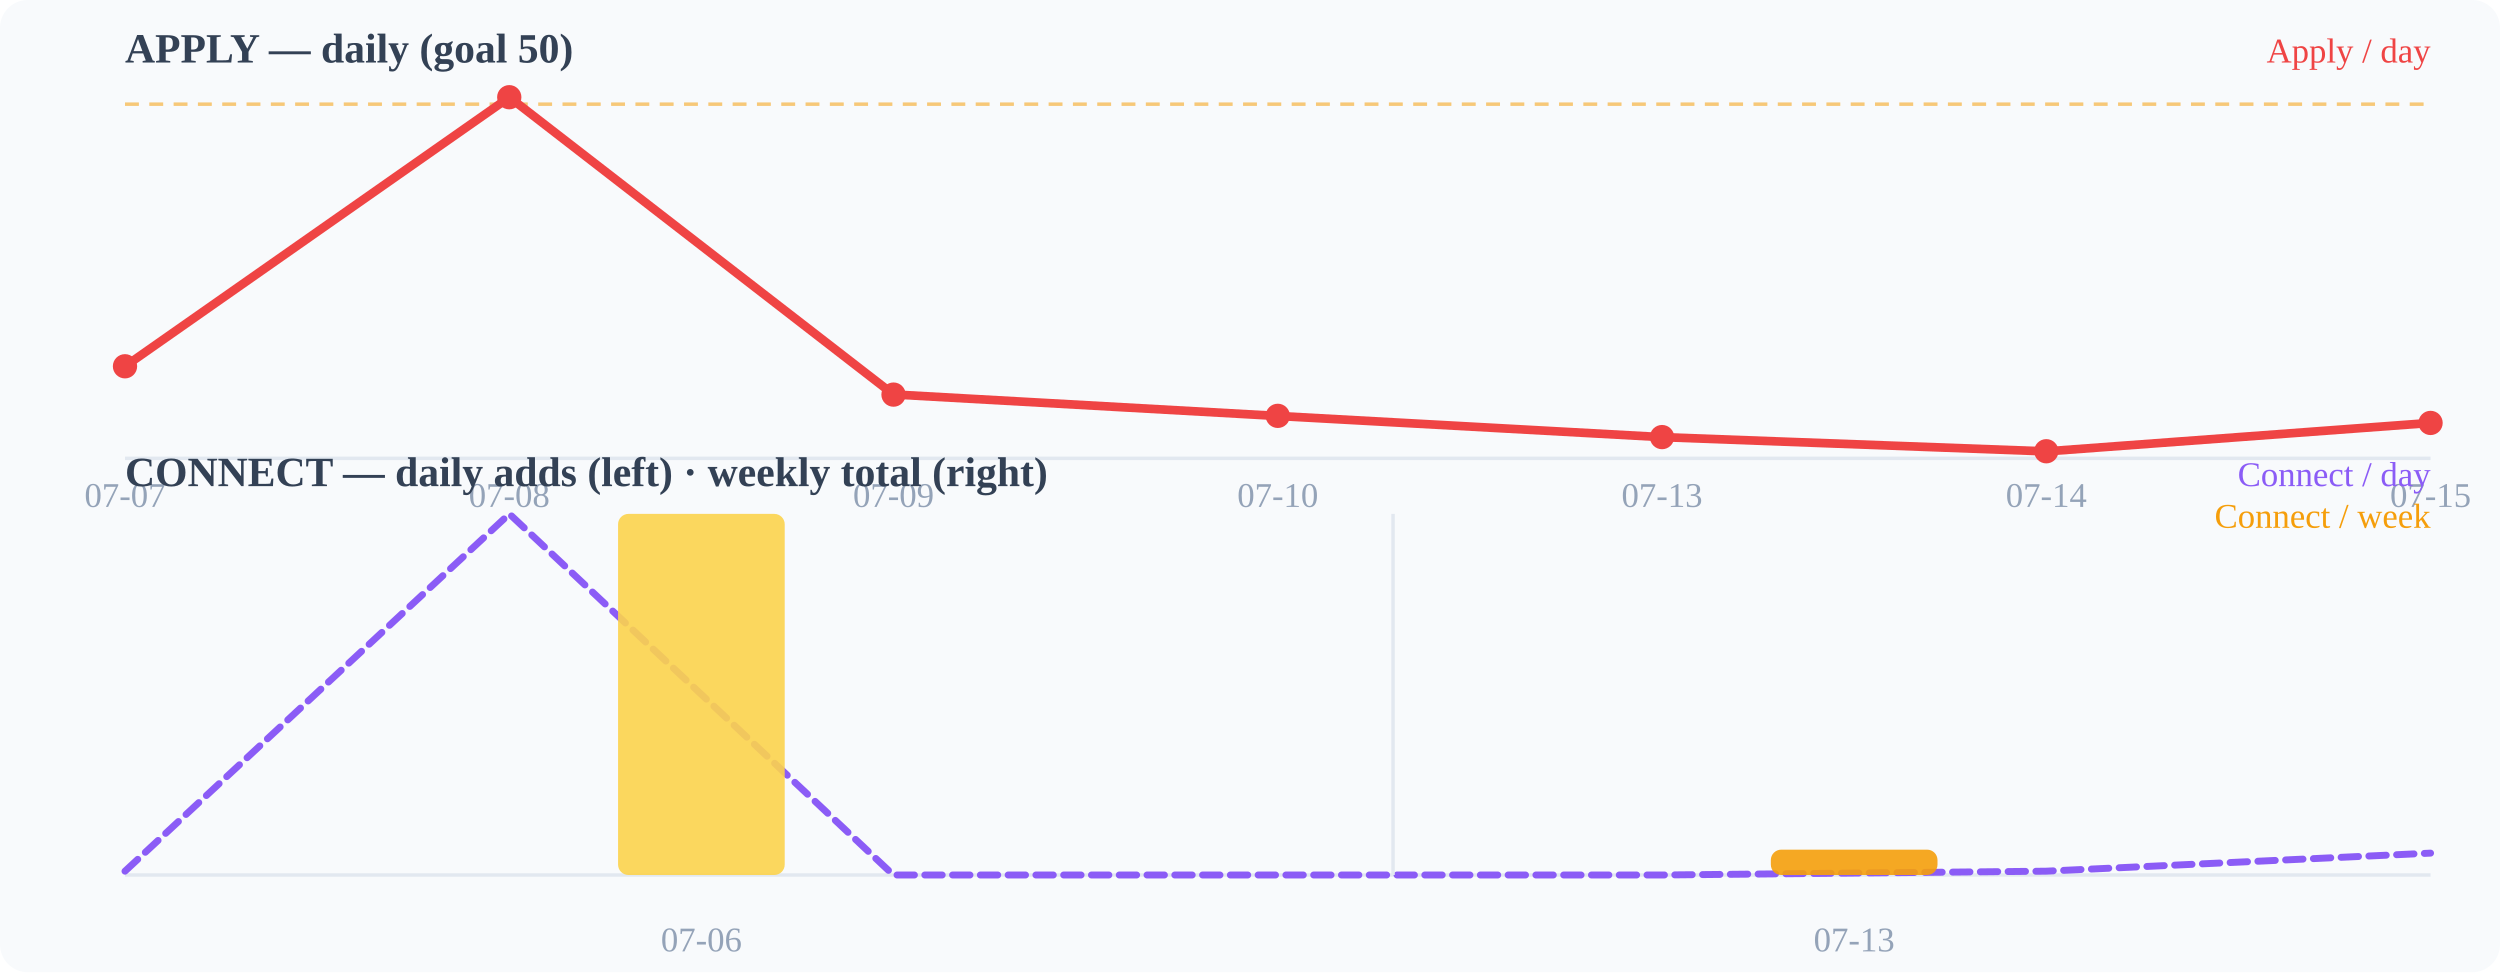
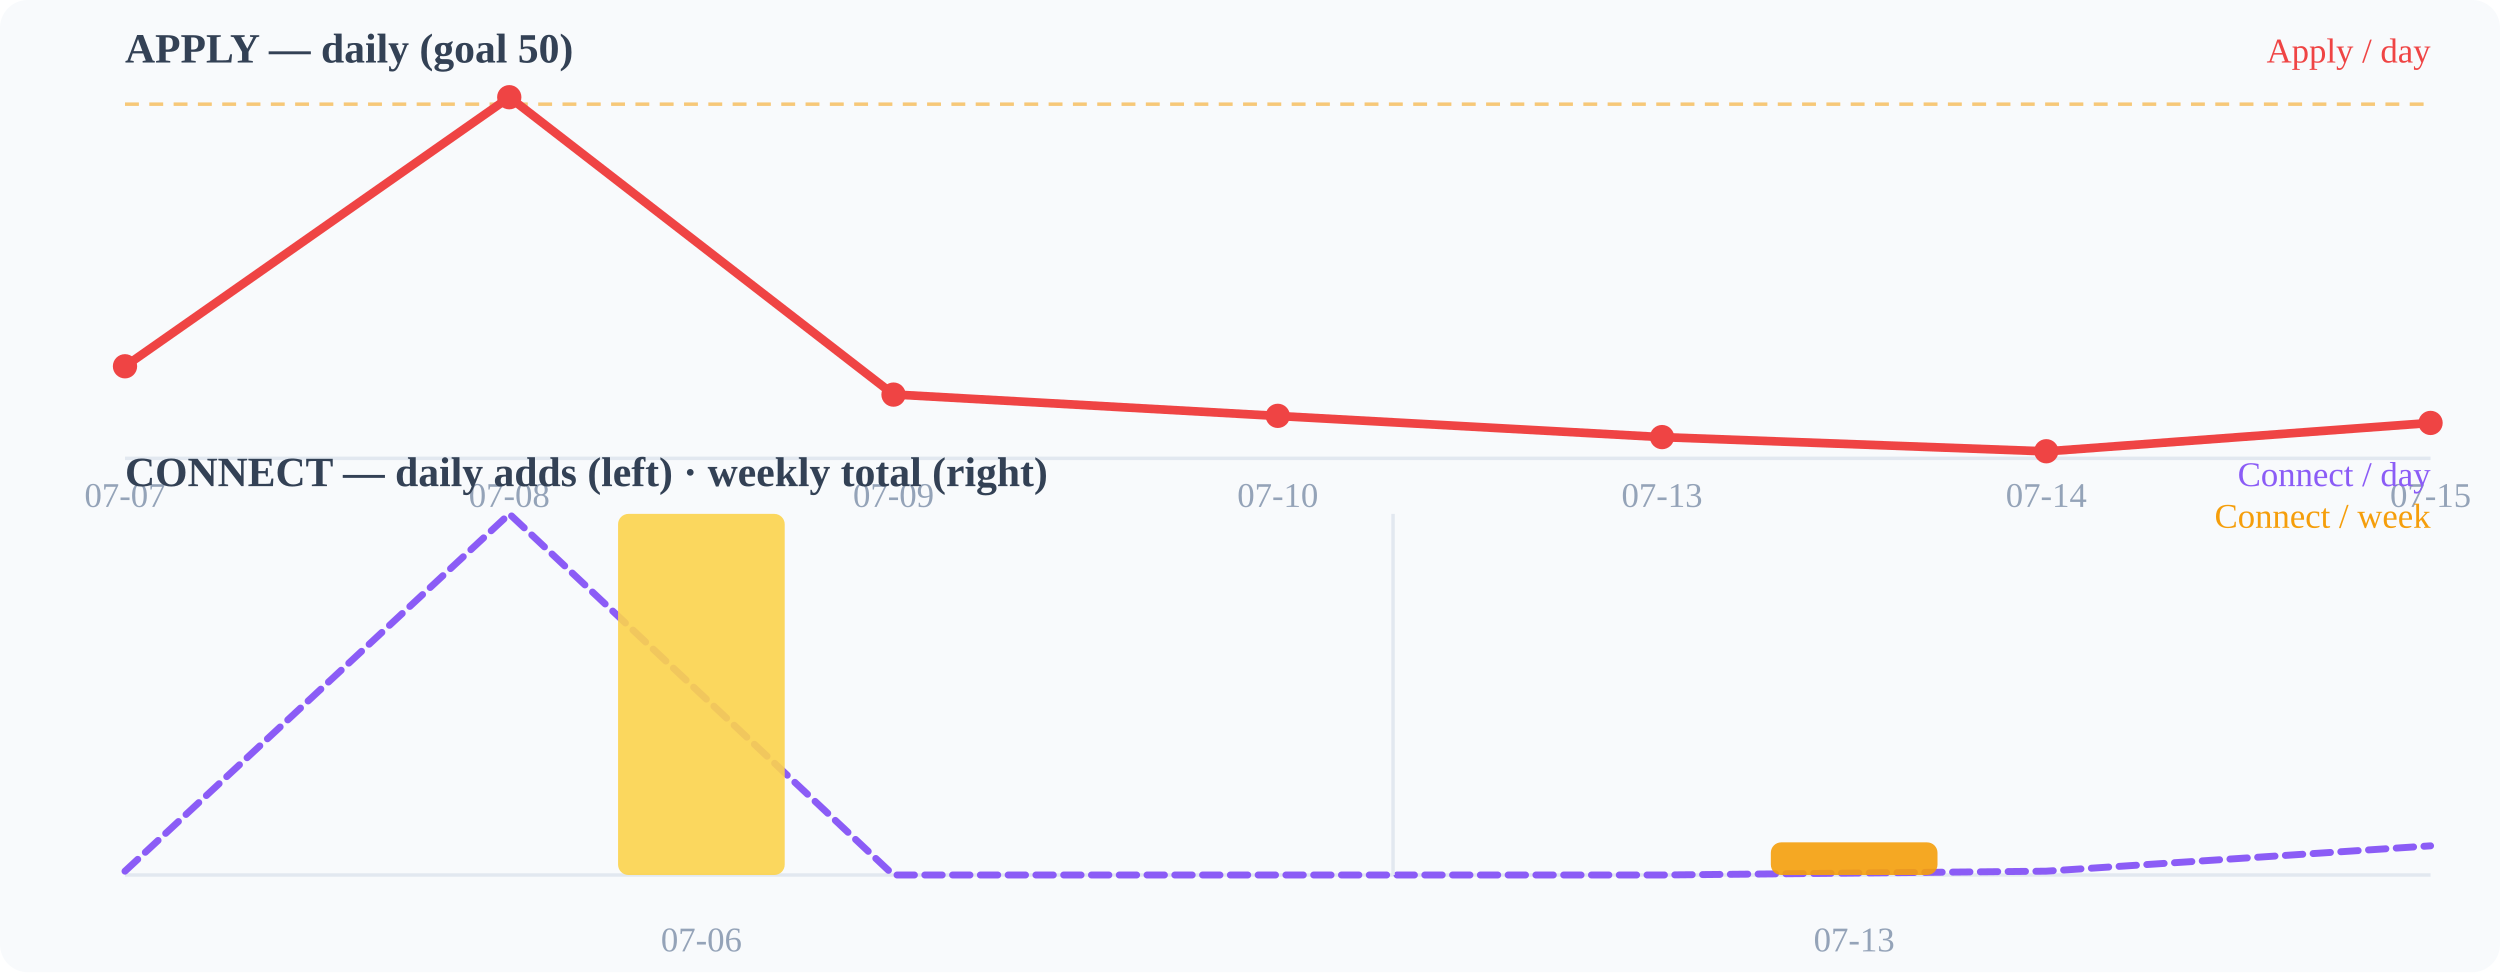
<svg xmlns="http://www.w3.org/2000/svg" width="720" height="280" viewBox="0 0 720 280">
  <rect width="720" height="280" fill="#f8fafc" rx="8" />
  <text x="36" y="18" font-size="12" font-weight="600" fill="#334155">APPLY — daily (goal 50)</text>
  <line x1="36" y1="132" x2="700" y2="132" stroke="#e2e8f0" stroke-width="1" />
  <line x1="36" y1="30.0" x2="700" y2="30.0" stroke="#f59e0b" stroke-width="1" stroke-dasharray="4 3" opacity="0.55" />
  <polyline points="36.0,105.5 146.7,28.0 257.3,113.6 368.0,119.8 478.7,125.9 589.3,130.0 700.0,121.8" fill="none" stroke="#ef4444" stroke-width="2.5" stroke-linecap="round" stroke-linejoin="round" />
  <circle cx="36" cy="105.49" r="3.5" fill="#ef4444" />
  <circle cx="146.667" cy="28" r="3.5" fill="#ef4444" />
  <circle cx="257.333" cy="113.647" r="3.5" fill="#ef4444" />
  <circle cx="368" cy="119.765" r="3.5" fill="#ef4444" />
  <circle cx="478.667" cy="125.882" r="3.5" fill="#ef4444" />
  <circle cx="589.333" cy="129.961" r="3.5" fill="#ef4444" />
  <circle cx="700" cy="121.804" r="3.5" fill="#ef4444" />
  <text x="36" y="146" font-size="10" fill="#94a3b8" text-anchor="middle">07-07</text>
  <text x="146.667" y="146" font-size="10" fill="#94a3b8" text-anchor="middle">07-08</text>
  <text x="257.333" y="146" font-size="10" fill="#94a3b8" text-anchor="middle">07-09</text>
  <text x="368" y="146" font-size="10" fill="#94a3b8" text-anchor="middle">07-10</text>
  <text x="478.667" y="146" font-size="10" fill="#94a3b8" text-anchor="middle">07-13</text>
  <text x="589.333" y="146" font-size="10" fill="#94a3b8" text-anchor="middle">07-14</text>
  <text x="700" y="146" font-size="10" fill="#94a3b8" text-anchor="middle">07-15</text>
  <text x="36" y="140" font-size="12" font-weight="600" fill="#334155">CONNECT — daily adds (left) · weekly total (right)</text>
  <line x1="36" y1="252" x2="700" y2="252" stroke="#e2e8f0" stroke-width="1" />
-   <polyline points="36.0,250.9 146.7,148.0 257.3,252.0 368.0,252.0 478.7,252.0 589.3,250.9 700.0,245.7" fill="none" stroke="#8b5cf6" stroke-width="2" stroke-linecap="round" stroke-linejoin="round" stroke-dasharray="5 3" />
+   <polyline points="36.0,250.9 146.7,148.0 257.3,252.0 368.0,252.0 478.7,252.0 589.3,250.9 700.0,243.6" fill="none" stroke="#8b5cf6" stroke-width="2" stroke-linecap="round" stroke-linejoin="round" stroke-dasharray="5 3" />
  <rect x="178.0" y="148.0" width="48" height="104.0" rx="3" fill="#fcd34d" opacity="0.9" />
-   <rect x="510.0" y="244.7" width="48" height="7.3" rx="3" fill="#f59e0b" opacity="0.9" />
+   <rect x="510.0" y="242.6" width="48" height="9.4" rx="3" fill="#f59e0b" opacity="0.9" />
  <line x1="401.2" y1="148" x2="401.2" y2="252" stroke="#e2e8f0" stroke-width="1" />
  <text x="202" y="274" font-size="10" fill="#94a3b8" text-anchor="middle">07-06</text>
  <text x="534" y="274" font-size="10" fill="#94a3b8" text-anchor="middle">07-13</text>
  <text x="700" y="18" font-size="10" fill="#ef4444" text-anchor="end">Apply / day</text>
  <text x="700" y="140" font-size="10" fill="#8b5cf6" text-anchor="end">Connect / day</text>
  <text x="700" y="152" font-size="10" fill="#f59e0b" text-anchor="end">Connect / week</text>
</svg>
